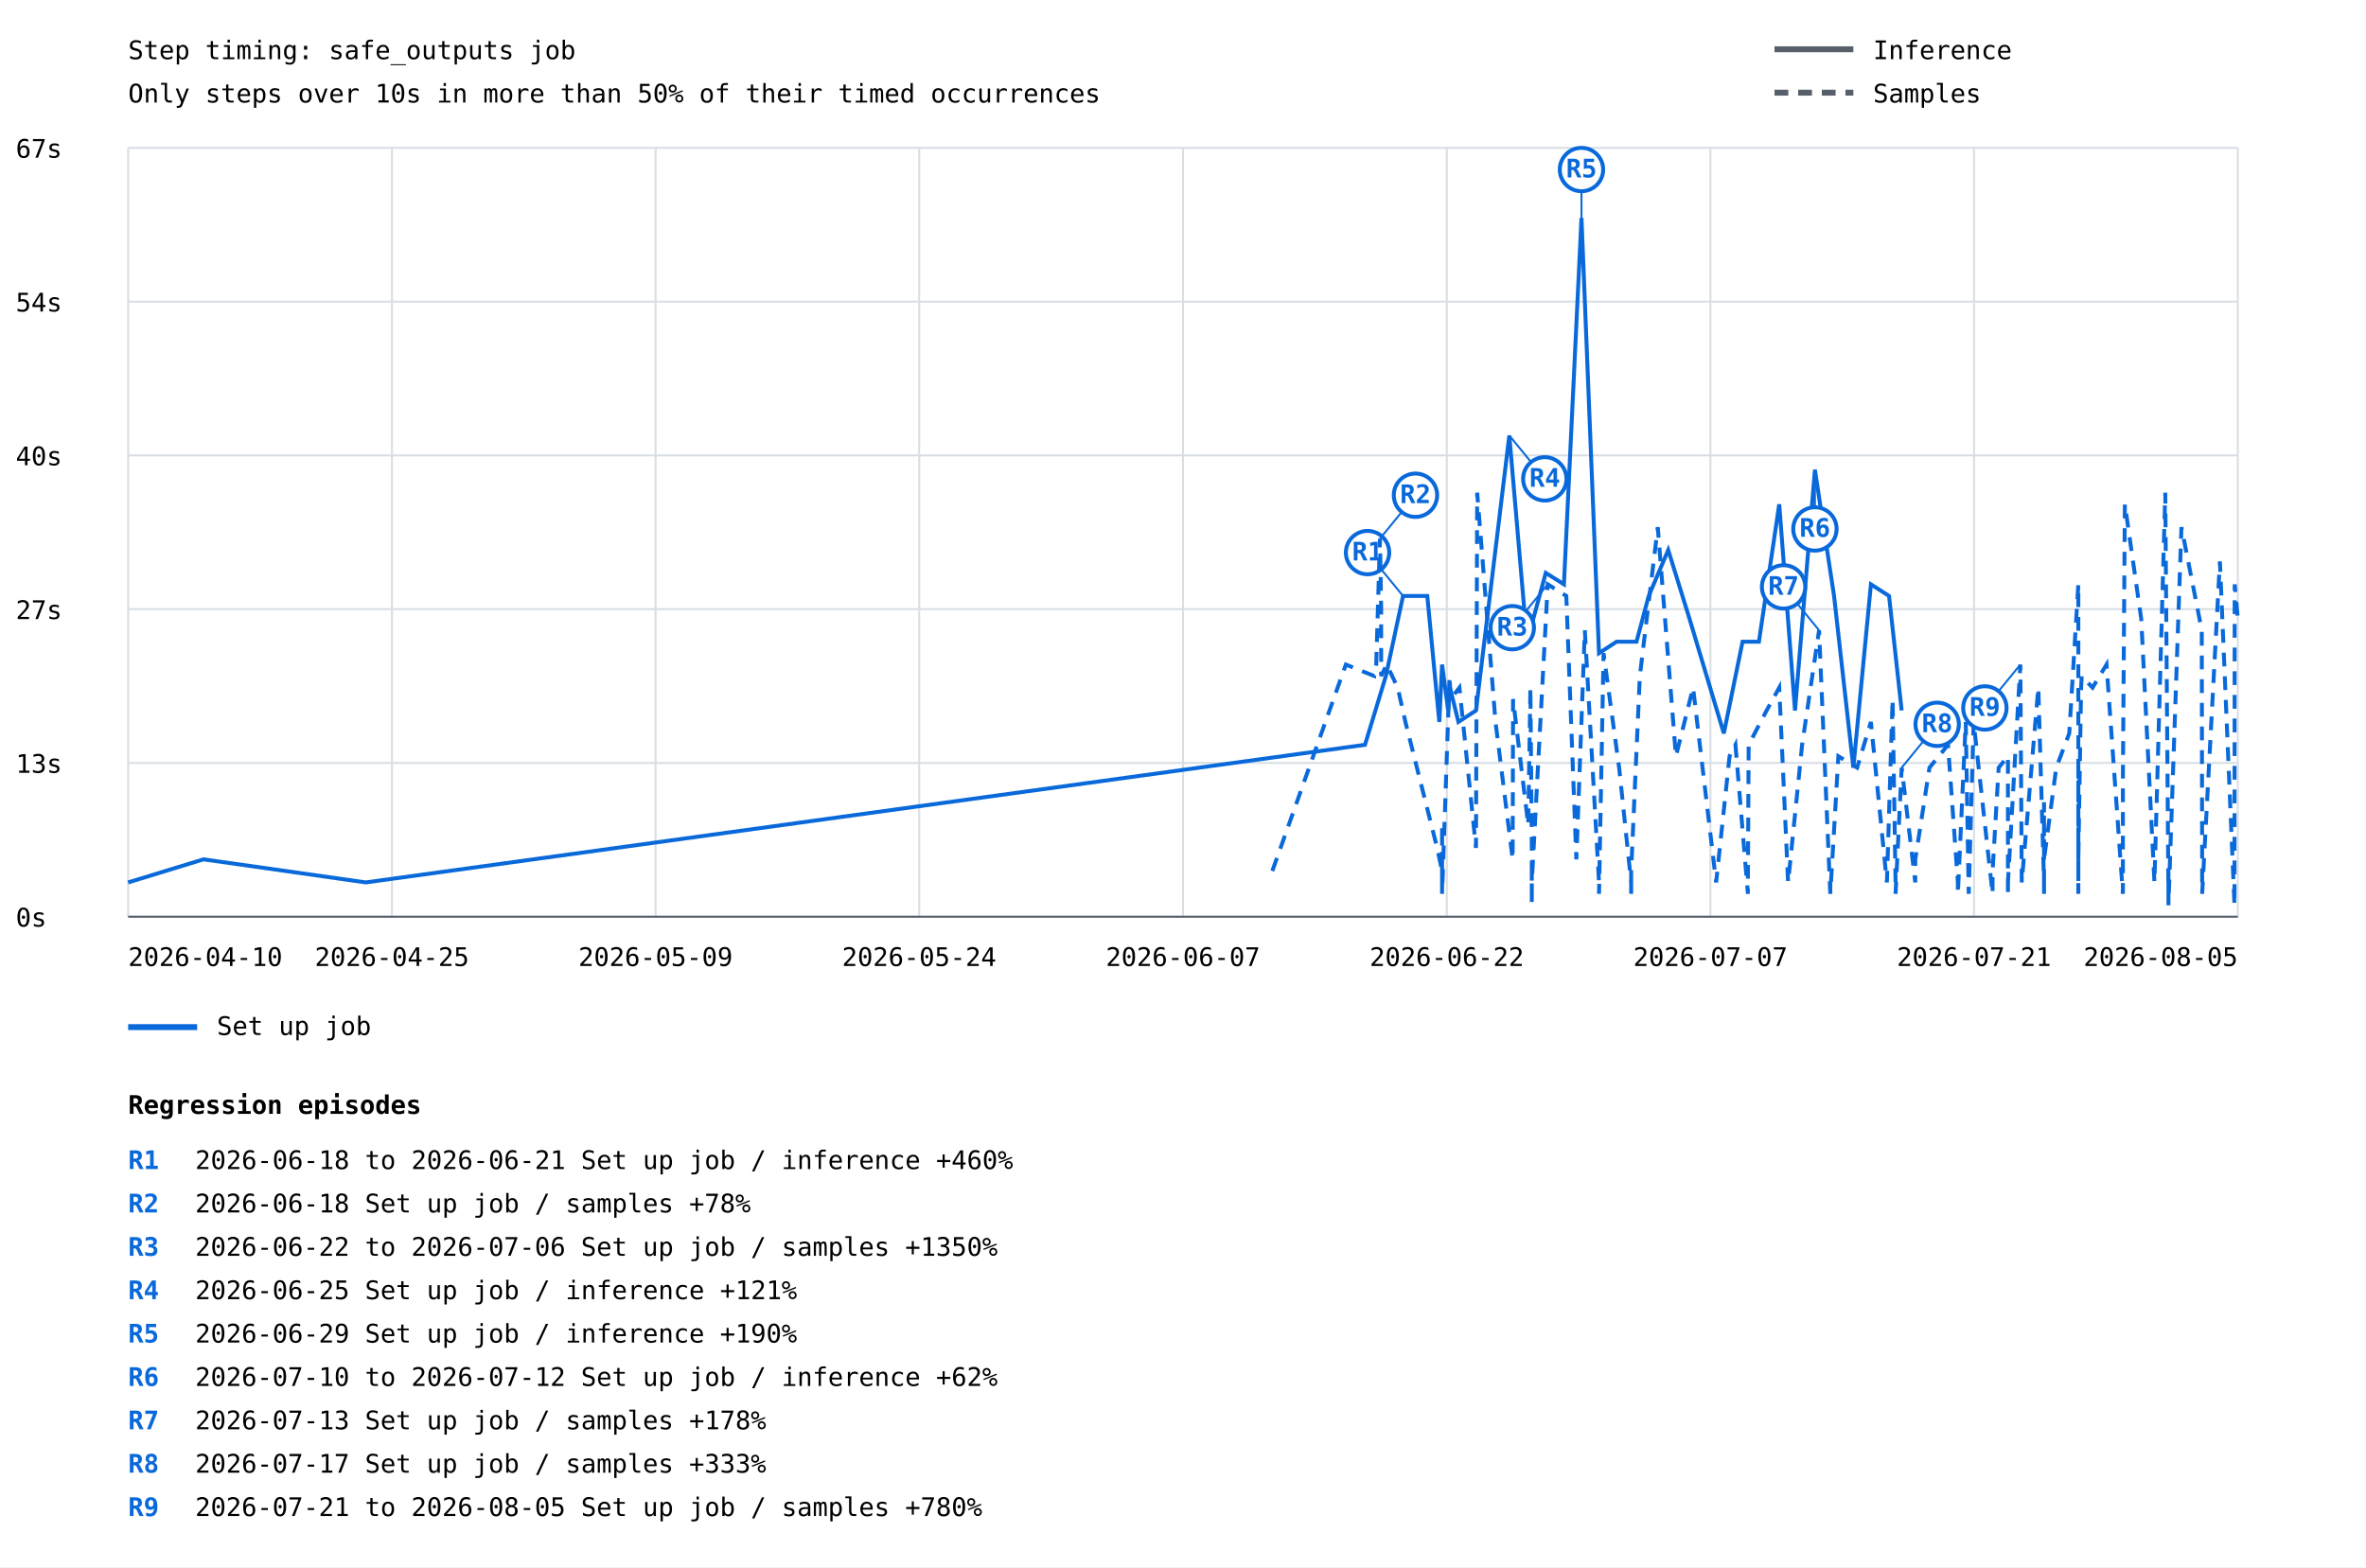
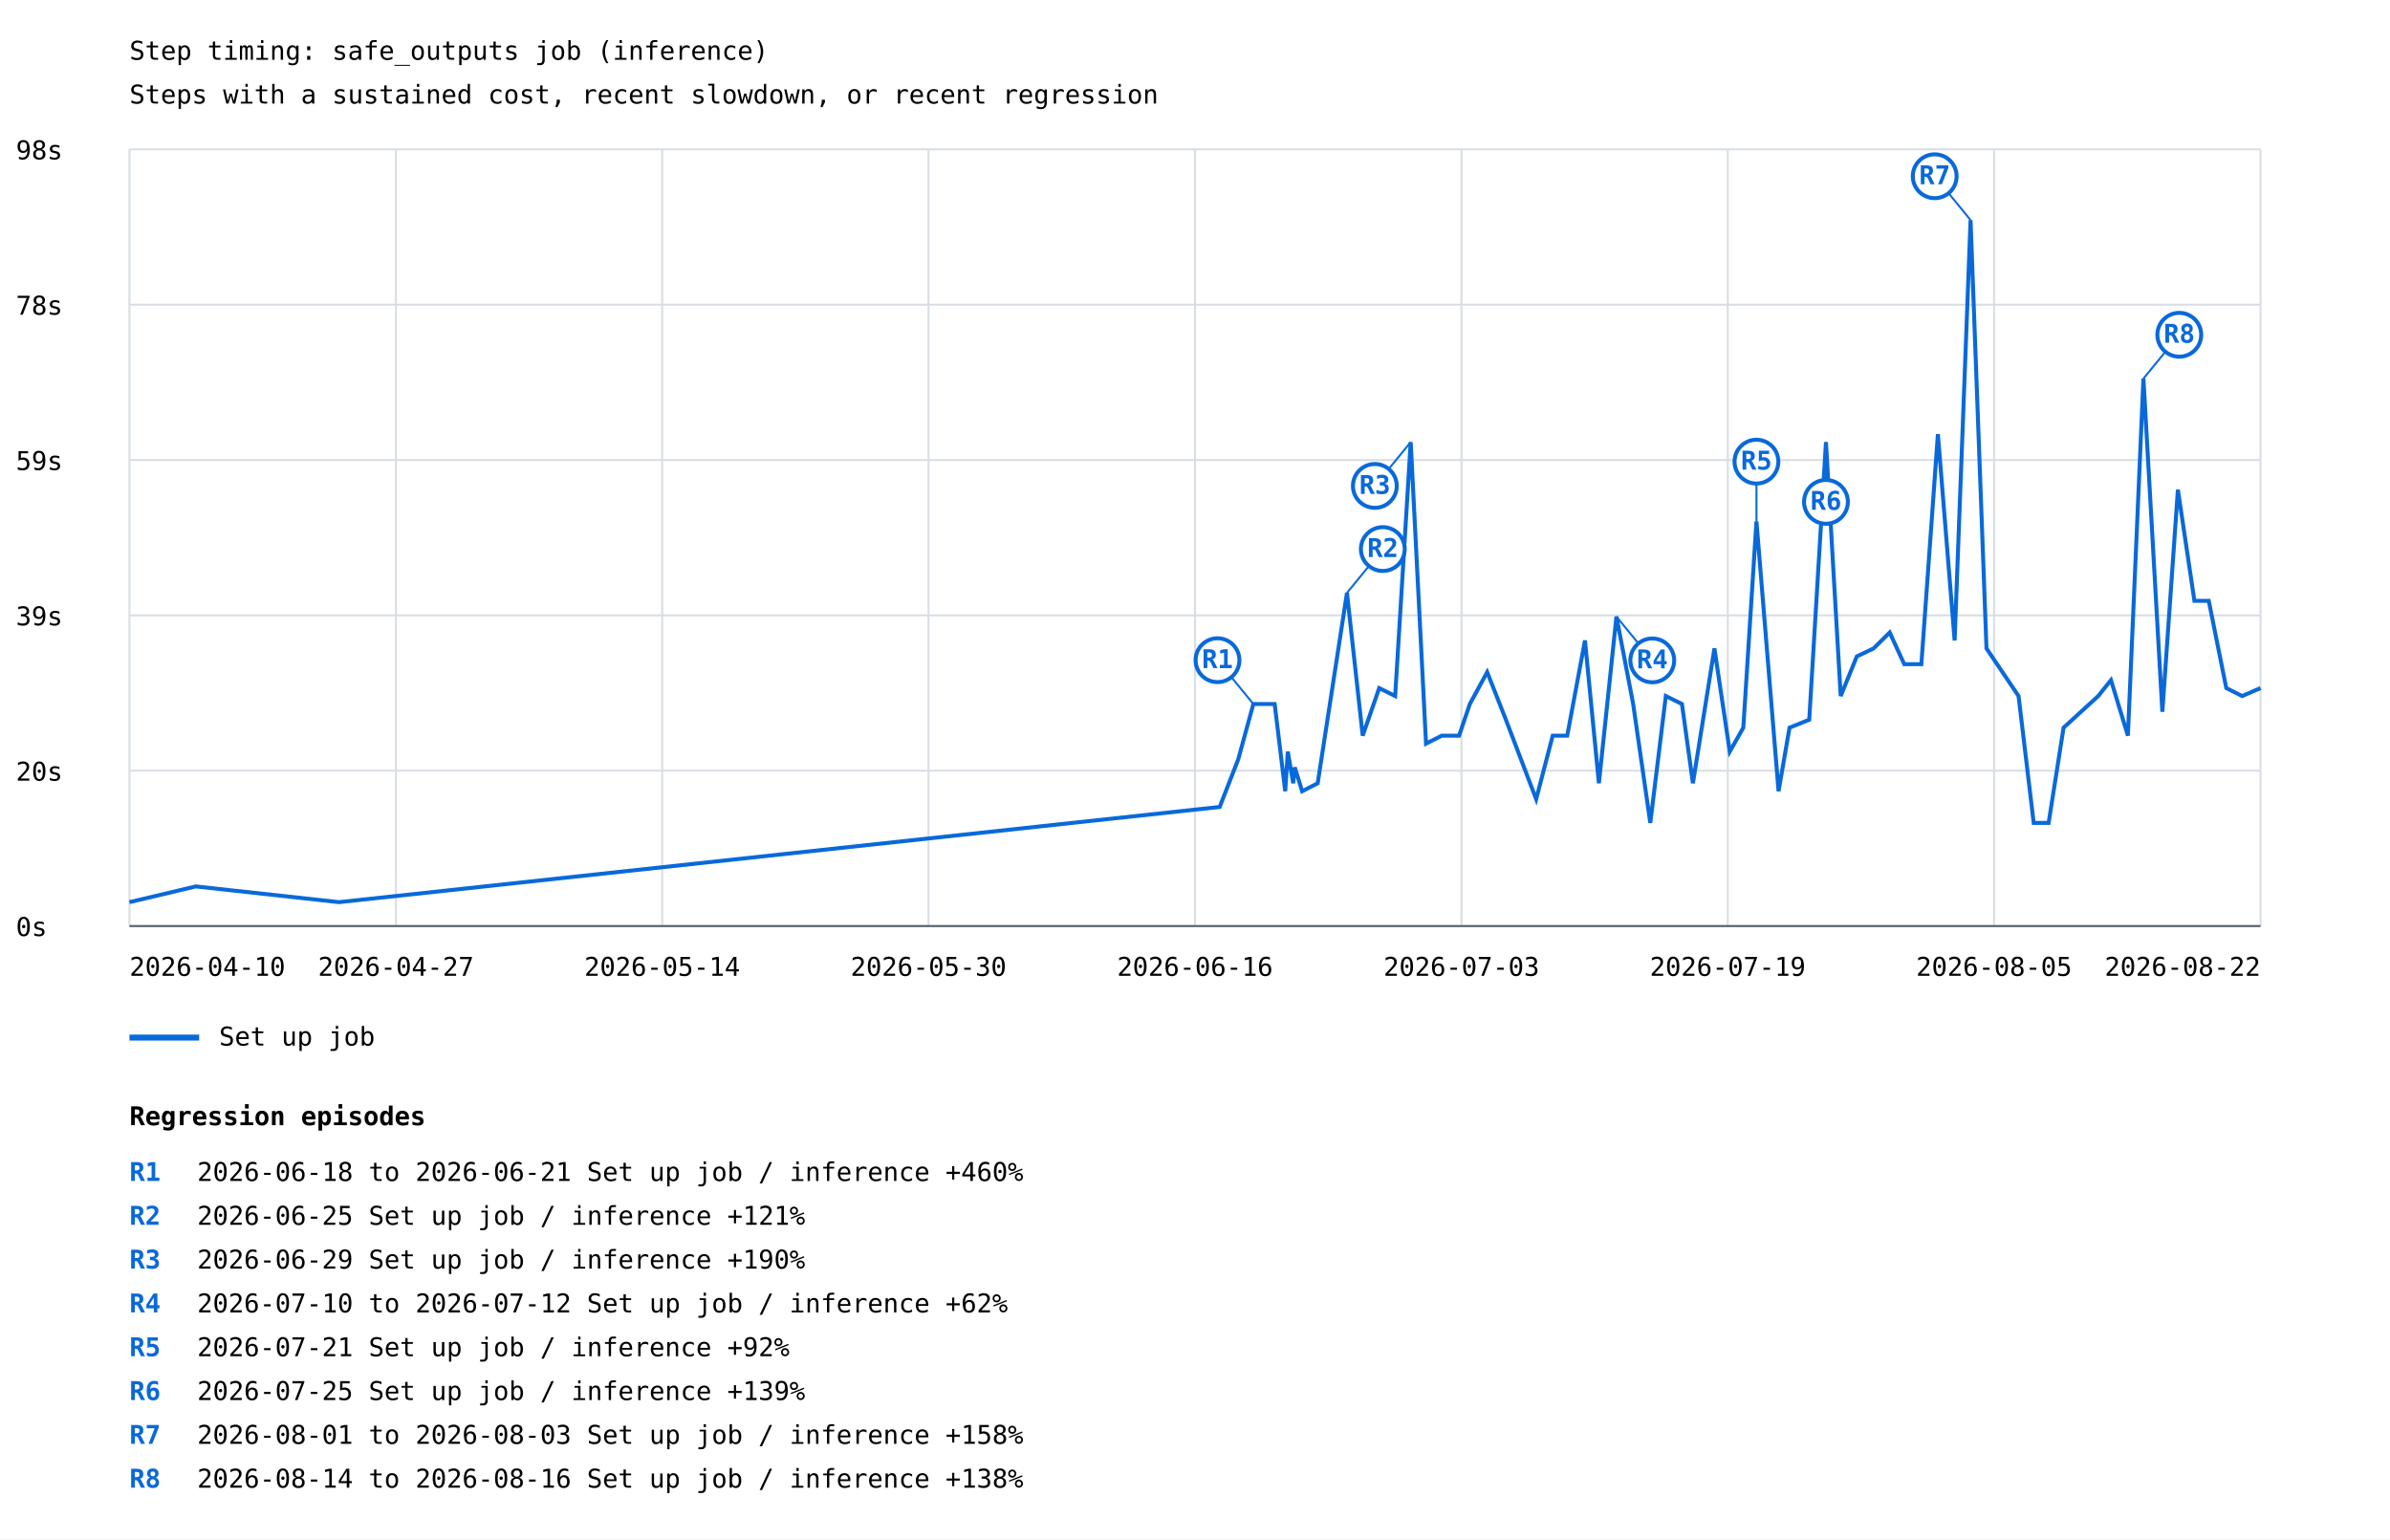
- <svg xmlns="http://www.w3.org/2000/svg" width="1200" height="795" viewBox="0 0 1200 795">
+ <svg xmlns="http://www.w3.org/2000/svg" width="1200" height="773" viewBox="0 0 1200 773">
  <rect width="100%" height="100%" fill="white" />
  <style>text{font-family:ui-monospace,monospace;font-size:13px}.axis{stroke:#57606a;stroke-width:1}.grid{stroke:#d8dee4;stroke-width:1}</style>
-   <text x="65" y="30" font-size="20">Step timing: safe_outputs job</text>
-   <text x="65" y="52">Only steps over 10s in more than 50% of their timed occurrences</text>
+   <text x="65" y="30" font-size="20">Step timing: safe_outputs job (inference)</text>
+   <text x="65" y="52">Steps with a sustained cost, recent slowdown, or recent regression</text>
  <line class="grid" x1="65" y1="465.0" x2="1135" y2="465.0" />
  <text x="8" y="470.0">0s</text>
  <line class="grid" x1="65" y1="387.0" x2="1135" y2="387.0" />
-   <text x="8" y="392.0">13s</text>
+   <text x="8" y="392.0">20s</text>
  <line class="grid" x1="65" y1="309.0" x2="1135" y2="309.0" />
-   <text x="8" y="314.0">27s</text>
+   <text x="8" y="314.0">39s</text>
  <line class="grid" x1="65" y1="231.0" x2="1135" y2="231.0" />
-   <text x="8" y="236.0">40s</text>
+   <text x="8" y="236.0">59s</text>
  <line class="grid" x1="65" y1="153.0" x2="1135" y2="153.0" />
-   <text x="8" y="158.0">54s</text>
+   <text x="8" y="158.0">78s</text>
  <line class="grid" x1="65" y1="75.0" x2="1135" y2="75.0" />
-   <text x="8" y="80.0">67s</text>
+   <text x="8" y="80.0">98s</text>
  <line class="grid" x1="65.0" y1="75" x2="65.0" y2="465" />
  <line class="grid" x1="198.8" y1="75" x2="198.8" y2="465" />
  <line class="grid" x1="332.5" y1="75" x2="332.5" y2="465" />
  <line class="grid" x1="466.2" y1="75" x2="466.2" y2="465" />
  <line class="grid" x1="600.0" y1="75" x2="600.0" y2="465" />
  <line class="grid" x1="733.8" y1="75" x2="733.8" y2="465" />
  <line class="grid" x1="867.5" y1="75" x2="867.5" y2="465" />
  <line class="grid" x1="1001.2" y1="75" x2="1001.2" y2="465" />
  <line class="grid" x1="1135.0" y1="75" x2="1135.0" y2="465" />
-   <polyline points="65.0,447.6 103.2,435.9 185.5,447.6 692.3,377.8 702.9,342.9 711.6,302.3 723.9,302.3 730.0,366.2 731.4,337.1 734.5,360.4 735.4,348.8 739.7,366.2 748.6,360.4 765.5,220.9 774.5,325.5 784.0,290.6 793.2,296.4 802.1,110.5 811.0,331.3 819.9,325.5 830.0,325.5 836.2,302.3 846.1,279.0 856.9,313.9 874.3,372.0 883.8,325.5 892.1,325.5 902.4,255.8 910.4,360.4 920.5,238.3 930.2,302.3 940.0,389.4 948.9,296.4 958.1,302.3 964.5,360.4" fill="none" stroke="#0969da" stroke-width="2" />
-   <line x1="711.6" y1="302.3" x2="693.6" y2="280.3" stroke="#0969da" stroke-width="1" />
-   <circle cx="693.6" cy="280.3" r="11" fill="white" stroke="#0969da" stroke-width="2" />
-   <text x="693.6" y="284.3" fill="#0969da" font-size="10" font-weight="bold" text-anchor="middle">R1</text>
-   <line x1="765.5" y1="220.9" x2="783.5" y2="242.9" stroke="#0969da" stroke-width="1" />
-   <circle cx="783.5" cy="242.9" r="11" fill="white" stroke="#0969da" stroke-width="2" />
-   <text x="783.5" y="246.9" fill="#0969da" font-size="10" font-weight="bold" text-anchor="middle">R4</text>
-   <line x1="802.1" y1="110.5" x2="802.1" y2="86.0" stroke="#0969da" stroke-width="1" />
-   <circle cx="802.1" cy="86.0" r="11" fill="white" stroke="#0969da" stroke-width="2" />
-   <text x="802.1" y="90.0" fill="#0969da" font-size="10" font-weight="bold" text-anchor="middle">R5</text>
-   <line x1="920.5" y1="238.3" x2="920.5" y2="268.3" stroke="#0969da" stroke-width="1" />
-   <circle cx="920.5" cy="268.3" r="11" fill="white" stroke="#0969da" stroke-width="2" />
-   <text x="920.5" y="272.3" fill="#0969da" font-size="10" font-weight="bold" text-anchor="middle">R6</text>
-   <polyline points="645.3,441.8 682.6,337.1 697.0,342.9 698.0,337.1 699.9,273.2 700.5,308.1 700.5,342.9 703.3,337.1 708.9,348.8 712.8,366.2 728.9,430.1 731.4,441.8 731.4,441.8 731.4,418.5 731.4,453.4 731.4,435.9 731.4,435.9 731.4,453.4 735.2,342.9 735.7,354.6 740.2,348.8 748.6,430.1 749.2,249.9 758.5,366.2 767.2,435.9 767.4,354.6 775.1,418.5 776.2,348.8 776.9,430.1 776.9,430.1 776.9,430.1 776.9,453.4 776.9,453.4 776.9,447.6 776.9,453.4 776.9,453.4 776.9,459.2 776.9,453.4 776.9,453.4 776.9,441.8 776.9,453.4 776.9,459.2 776.9,447.6 776.9,453.4 776.9,453.4 776.9,441.8 776.9,453.4 776.9,453.4 776.9,447.6 785.0,296.4 794.4,302.3 799.5,435.9 803.8,319.7 811.0,447.6 811.0,453.4 813.3,331.3 821.2,389.4 827.3,447.6 827.3,453.4 827.3,447.6 827.3,441.8 831.7,342.9 840.8,267.4 850.0,383.6 858.7,348.8 870.4,447.6 877.2,383.6 880.2,377.8 886.5,453.4 886.5,453.4 886.5,447.6 886.9,377.8 896.0,360.4 902.4,348.8 906.9,447.6 906.9,447.6 914.0,377.8 922.6,319.7 928.3,453.4 928.3,447.6 928.3,453.4 932.4,383.6 941.9,389.4 948.9,366.2 957.0,447.6 959.9,354.6 961.4,447.6 961.4,453.4 964.5,389.4 971.4,447.6 971.4,435.9 978.6,389.4 988.0,377.8 993.0,447.6 993.0,453.4 993.0,453.4 997.0,366.2 998.5,453.4 1001.0,366.2 1010.6,453.4 1010.6,441.8 1013.7,389.4 1018.4,383.6 1018.4,453.4 1018.4,453.4 1018.4,453.4 1018.4,447.6 1024.7,337.1 1025.4,447.6 1033.8,348.8 1036.7,447.6 1036.7,453.4 1036.7,406.9 1036.7,435.9 1042.9,389.4 1049.5,372.0 1054.1,296.4 1054.1,435.9 1054.1,389.4 1054.1,424.3 1054.1,453.4 1054.1,430.1 1054.1,424.3 1054.1,435.9 1055.5,348.8 1055.8,342.9 1061.3,348.8 1068.4,337.1 1076.7,453.4 1076.7,395.3 1077.7,255.8 1086.0,313.9 1092.7,447.6 1098.2,249.9 1099.8,453.4 1099.8,441.8 1099.8,459.2 1106.4,267.4 1116.7,319.7 1116.9,441.8 1116.9,453.4 1125.9,284.8 1133.3,459.2 1133.4,296.4 1135.0,313.9" fill="none" stroke="#0969da" stroke-width="2" stroke-dasharray="7 5" />
-   <line x1="699.9" y1="273.2" x2="717.9" y2="251.2" stroke="#0969da" stroke-width="1" />
-   <circle cx="717.9" cy="251.2" r="11" fill="white" stroke="#0969da" stroke-width="2" />
-   <text x="717.9" y="255.2" fill="#0969da" font-size="10" font-weight="bold" text-anchor="middle">R2</text>
-   <line x1="785.0" y1="296.4" x2="767.0" y2="318.4" stroke="#0969da" stroke-width="1" />
-   <circle cx="767.0" cy="318.4" r="11" fill="white" stroke="#0969da" stroke-width="2" />
-   <text x="767.0" y="322.4" fill="#0969da" font-size="10" font-weight="bold" text-anchor="middle">R3</text>
-   <line x1="922.6" y1="319.7" x2="904.6" y2="297.7" stroke="#0969da" stroke-width="1" />
-   <circle cx="904.6" cy="297.7" r="11" fill="white" stroke="#0969da" stroke-width="2" />
-   <text x="904.6" y="301.7" fill="#0969da" font-size="10" font-weight="bold" text-anchor="middle">R7</text>
-   <line x1="964.5" y1="389.4" x2="982.5" y2="367.4" stroke="#0969da" stroke-width="1" />
-   <circle cx="982.5" cy="367.4" r="11" fill="white" stroke="#0969da" stroke-width="2" />
-   <text x="982.5" y="371.4" fill="#0969da" font-size="10" font-weight="bold" text-anchor="middle">R8</text>
-   <line x1="1024.7" y1="337.1" x2="1006.7" y2="359.1" stroke="#0969da" stroke-width="1" />
-   <circle cx="1006.7" cy="359.1" r="11" fill="white" stroke="#0969da" stroke-width="2" />
-   <text x="1006.7" y="363.1" fill="#0969da" font-size="10" font-weight="bold" text-anchor="middle">R9</text>
+   <polyline points="65.0,453.0 98.3,445.1 170.2,453.0 612.4,405.2 621.7,381.3 629.3,353.5 640.0,353.5 645.3,397.3 646.6,377.4 649.3,393.3 650.1,385.3 653.8,397.3 661.6,393.3 676.3,297.7 684.2,369.4 692.5,345.5 700.5,349.5 708.3,222.0 716.0,373.4 723.9,369.4 732.6,369.4 738.0,353.5 746.7,337.5 756.1,361.4 771.3,401.3 779.6,369.4 786.9,369.4 795.8,321.6 802.8,393.3 811.6,309.6 820.0,353.5 828.6,413.2 836.4,349.5 844.5,353.5 850.0,393.3 860.8,325.6 868.5,377.4 875.3,365.4 881.9,261.8 893.0,397.3 898.5,365.4 908.4,361.4 916.8,222.0 924.2,349.5 932.3,329.6 940.7,325.6 948.8,317.6 956.1,333.5 964.7,333.5 973.0,218.0 981.4,321.6 989.4,110.5 997.4,325.6 1013.5,349.5 1021.1,413.2 1028.6,413.2 1036.1,365.4 1053.5,349.5 1059.9,341.5 1068.4,369.4 1076.2,190.1 1085.7,357.4 1093.5,245.9 1101.8,301.7 1109.0,301.7 1117.8,345.5 1125.8,349.5 1135.0,345.5" fill="none" stroke="#0969da" stroke-width="2" />
+   <line x1="629.3" y1="353.5" x2="611.3" y2="331.5" stroke="#0969da" stroke-width="1" />
+   <circle cx="611.3" cy="331.5" r="11" fill="white" stroke="#0969da" stroke-width="2" />
+   <text x="611.3" y="335.5" fill="#0969da" font-size="10" font-weight="bold" text-anchor="middle">R1</text>
+   <line x1="676.3" y1="297.7" x2="694.3" y2="275.7" stroke="#0969da" stroke-width="1" />
+   <circle cx="694.3" cy="275.7" r="11" fill="white" stroke="#0969da" stroke-width="2" />
+   <text x="694.3" y="279.7" fill="#0969da" font-size="10" font-weight="bold" text-anchor="middle">R2</text>
+   <line x1="708.3" y1="222.0" x2="690.3" y2="244.0" stroke="#0969da" stroke-width="1" />
+   <circle cx="690.3" cy="244.0" r="11" fill="white" stroke="#0969da" stroke-width="2" />
+   <text x="690.3" y="248.0" fill="#0969da" font-size="10" font-weight="bold" text-anchor="middle">R3</text>
+   <line x1="811.6" y1="309.6" x2="829.6" y2="331.6" stroke="#0969da" stroke-width="1" />
+   <circle cx="829.6" cy="331.6" r="11" fill="white" stroke="#0969da" stroke-width="2" />
+   <text x="829.6" y="335.6" fill="#0969da" font-size="10" font-weight="bold" text-anchor="middle">R4</text>
+   <line x1="881.9" y1="261.8" x2="881.9" y2="231.8" stroke="#0969da" stroke-width="1" />
+   <circle cx="881.9" cy="231.8" r="11" fill="white" stroke="#0969da" stroke-width="2" />
+   <text x="881.9" y="235.8" fill="#0969da" font-size="10" font-weight="bold" text-anchor="middle">R5</text>
+   <line x1="916.8" y1="222.0" x2="916.8" y2="252.0" stroke="#0969da" stroke-width="1" />
+   <circle cx="916.8" cy="252.0" r="11" fill="white" stroke="#0969da" stroke-width="2" />
+   <text x="916.8" y="256.0" fill="#0969da" font-size="10" font-weight="bold" text-anchor="middle">R6</text>
+   <line x1="989.4" y1="110.5" x2="971.4" y2="88.5" stroke="#0969da" stroke-width="1" />
+   <circle cx="971.4" cy="88.5" r="11" fill="white" stroke="#0969da" stroke-width="2" />
+   <text x="971.4" y="92.5" fill="#0969da" font-size="10" font-weight="bold" text-anchor="middle">R7</text>
+   <line x1="1076.2" y1="190.1" x2="1094.2" y2="168.1" stroke="#0969da" stroke-width="1" />
+   <circle cx="1094.2" cy="168.1" r="11" fill="white" stroke="#0969da" stroke-width="2" />
+   <text x="1094.2" y="172.1" fill="#0969da" font-size="10" font-weight="bold" text-anchor="middle">R8</text>
  <line x1="65" y1="521" x2="100" y2="521" stroke="#0969da" stroke-width="3" />
  <text x="110" y="525">Set up job</text>
  <text x="65.0" y="490" text-anchor="start">2026-04-10</text>
-   <text x="198.8" y="490" text-anchor="middle">2026-04-25</text>
-   <text x="332.5" y="490" text-anchor="middle">2026-05-09</text>
-   <text x="466.2" y="490" text-anchor="middle">2026-05-24</text>
-   <text x="600.0" y="490" text-anchor="middle">2026-06-07</text>
-   <text x="733.8" y="490" text-anchor="middle">2026-06-22</text>
-   <text x="867.5" y="490" text-anchor="middle">2026-07-07</text>
-   <text x="1001.2" y="490" text-anchor="middle">2026-07-21</text>
-   <text x="1135.0" y="490" text-anchor="end">2026-08-05</text>
+   <text x="198.8" y="490" text-anchor="middle">2026-04-27</text>
+   <text x="332.5" y="490" text-anchor="middle">2026-05-14</text>
+   <text x="466.2" y="490" text-anchor="middle">2026-05-30</text>
+   <text x="600.0" y="490" text-anchor="middle">2026-06-16</text>
+   <text x="733.8" y="490" text-anchor="middle">2026-07-03</text>
+   <text x="867.5" y="490" text-anchor="middle">2026-07-19</text>
+   <text x="1001.2" y="490" text-anchor="middle">2026-08-05</text>
+   <text x="1135.0" y="490" text-anchor="end">2026-08-22</text>
  <line class="axis" x1="65" y1="465" x2="1135" y2="465" />
-   <line x1="900" y1="25" x2="940" y2="25" stroke="#57606a" stroke-width="3" />
-   <text x="950" y="30">Inference</text>
-   <line x1="900" y1="47" x2="940" y2="47" stroke="#57606a" stroke-width="3" stroke-dasharray="7 5" />
-   <text x="950" y="52">Samples</text>
  <text x="65" y="565" font-size="16" font-weight="bold">Regression episodes</text>
  <text x="65" y="593" fill="#0969da" font-weight="bold">R1</text>
  <text x="99" y="593">2026-06-18 to 2026-06-21  Set up job / inference  +460%</text>
  <text x="65" y="615" fill="#0969da" font-weight="bold">R2</text>
-   <text x="99" y="615">2026-06-18  Set up job / samples  +78%</text>
+   <text x="99" y="615">2026-06-25  Set up job / inference  +121%</text>
  <text x="65" y="637" fill="#0969da" font-weight="bold">R3</text>
-   <text x="99" y="637">2026-06-22 to 2026-07-06  Set up job / samples  +1350%</text>
+   <text x="99" y="637">2026-06-29  Set up job / inference  +190%</text>
  <text x="65" y="659" fill="#0969da" font-weight="bold">R4</text>
-   <text x="99" y="659">2026-06-25  Set up job / inference  +121%</text>
+   <text x="99" y="659">2026-07-10 to 2026-07-12  Set up job / inference  +62%</text>
  <text x="65" y="681" fill="#0969da" font-weight="bold">R5</text>
-   <text x="99" y="681">2026-06-29  Set up job / inference  +190%</text>
+   <text x="99" y="681">2026-07-21  Set up job / inference  +92%</text>
  <text x="65" y="703" fill="#0969da" font-weight="bold">R6</text>
-   <text x="99" y="703">2026-07-10 to 2026-07-12  Set up job / inference  +62%</text>
+   <text x="99" y="703">2026-07-25  Set up job / inference  +139%</text>
  <text x="65" y="725" fill="#0969da" font-weight="bold">R7</text>
-   <text x="99" y="725">2026-07-13  Set up job / samples  +178%</text>
+   <text x="99" y="725">2026-08-01 to 2026-08-03  Set up job / inference  +158%</text>
  <text x="65" y="747" fill="#0969da" font-weight="bold">R8</text>
-   <text x="99" y="747">2026-07-17  Set up job / samples  +333%</text>
-   <text x="65" y="769" fill="#0969da" font-weight="bold">R9</text>
-   <text x="99" y="769">2026-07-21 to 2026-08-05  Set up job / samples  +780%</text>
+   <text x="99" y="747">2026-08-14 to 2026-08-16  Set up job / inference  +138%</text>
</svg>
